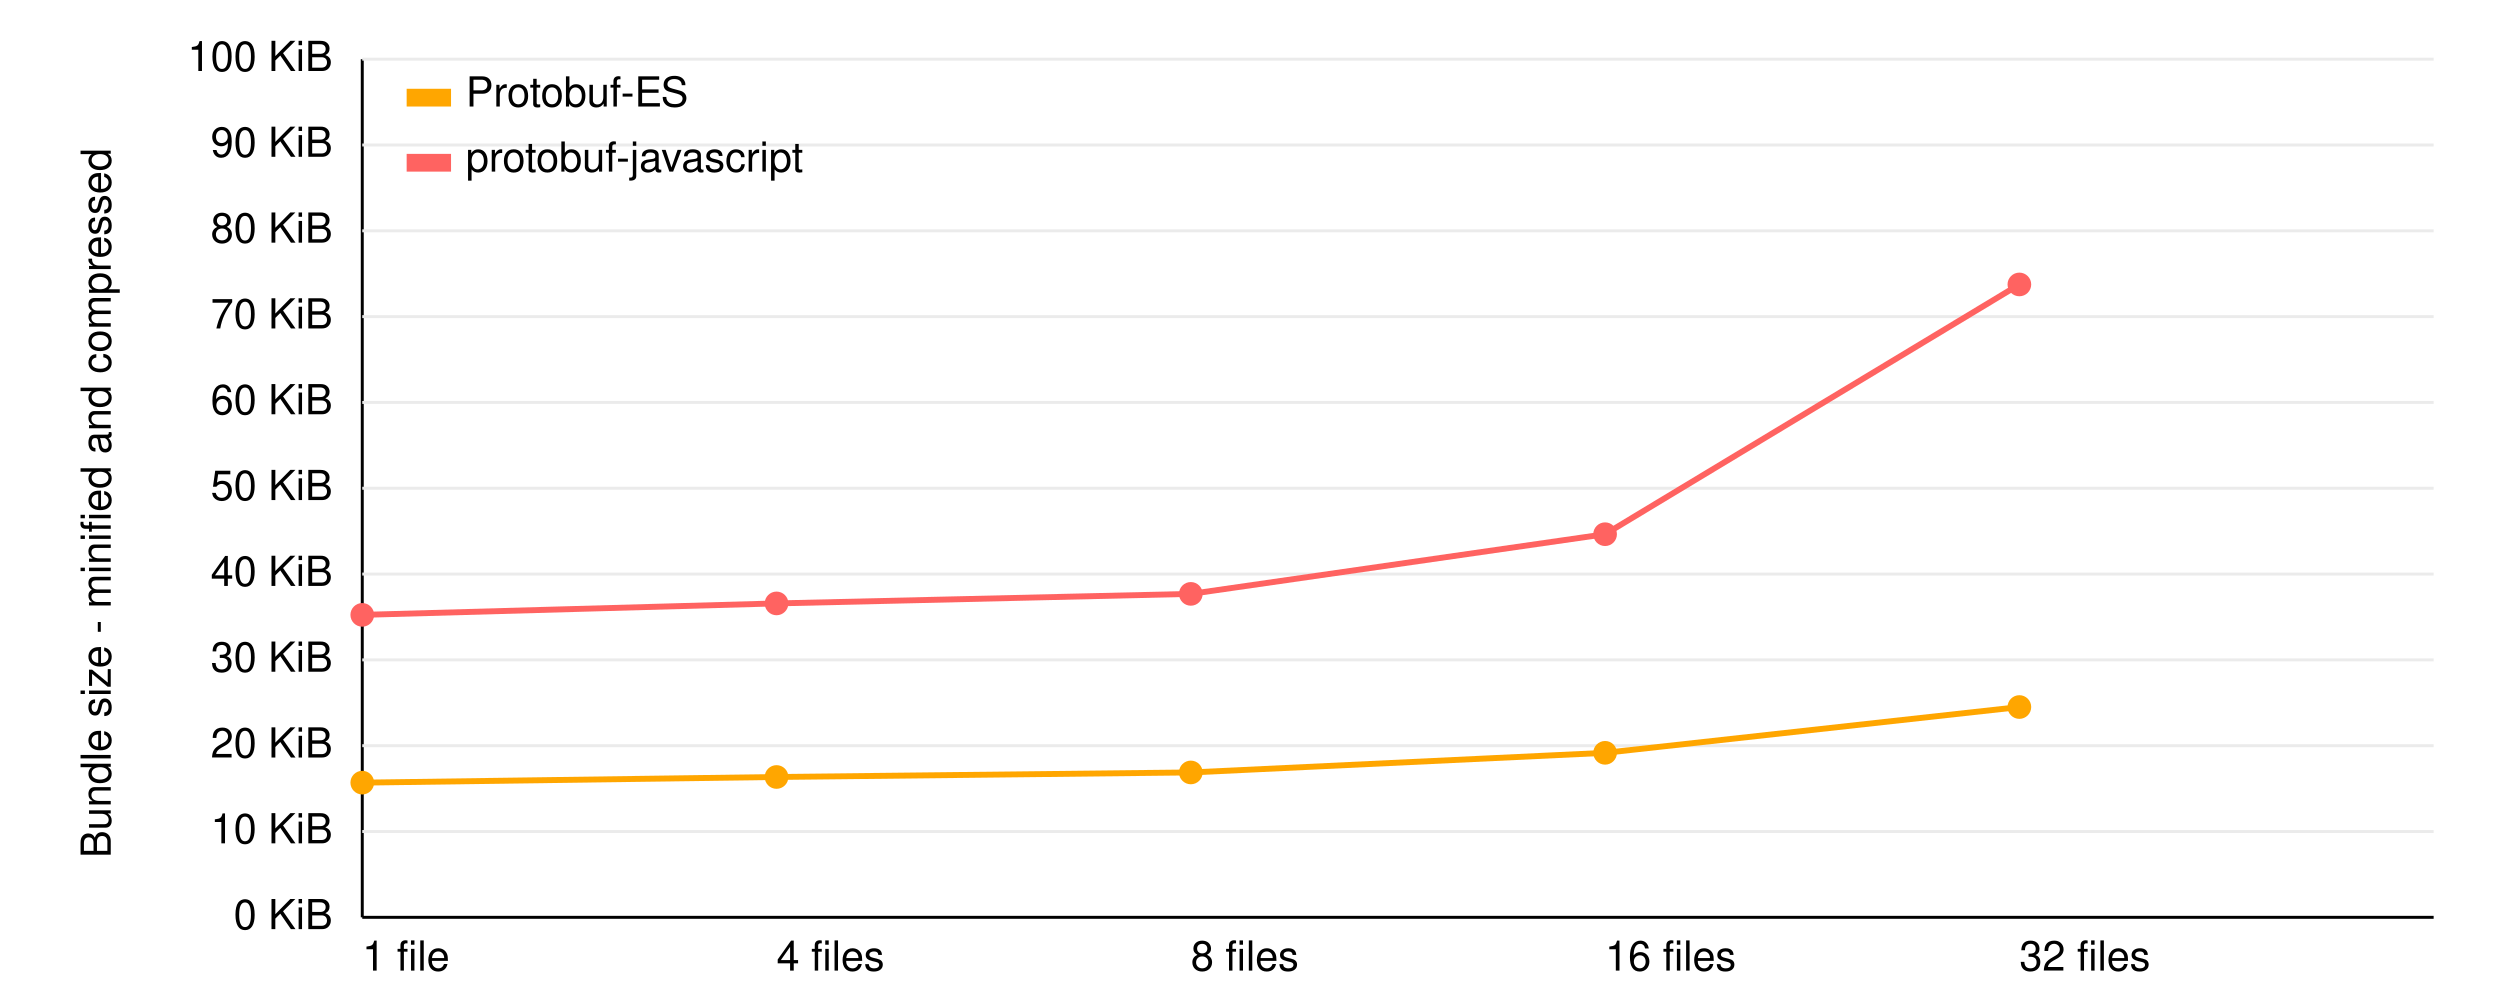
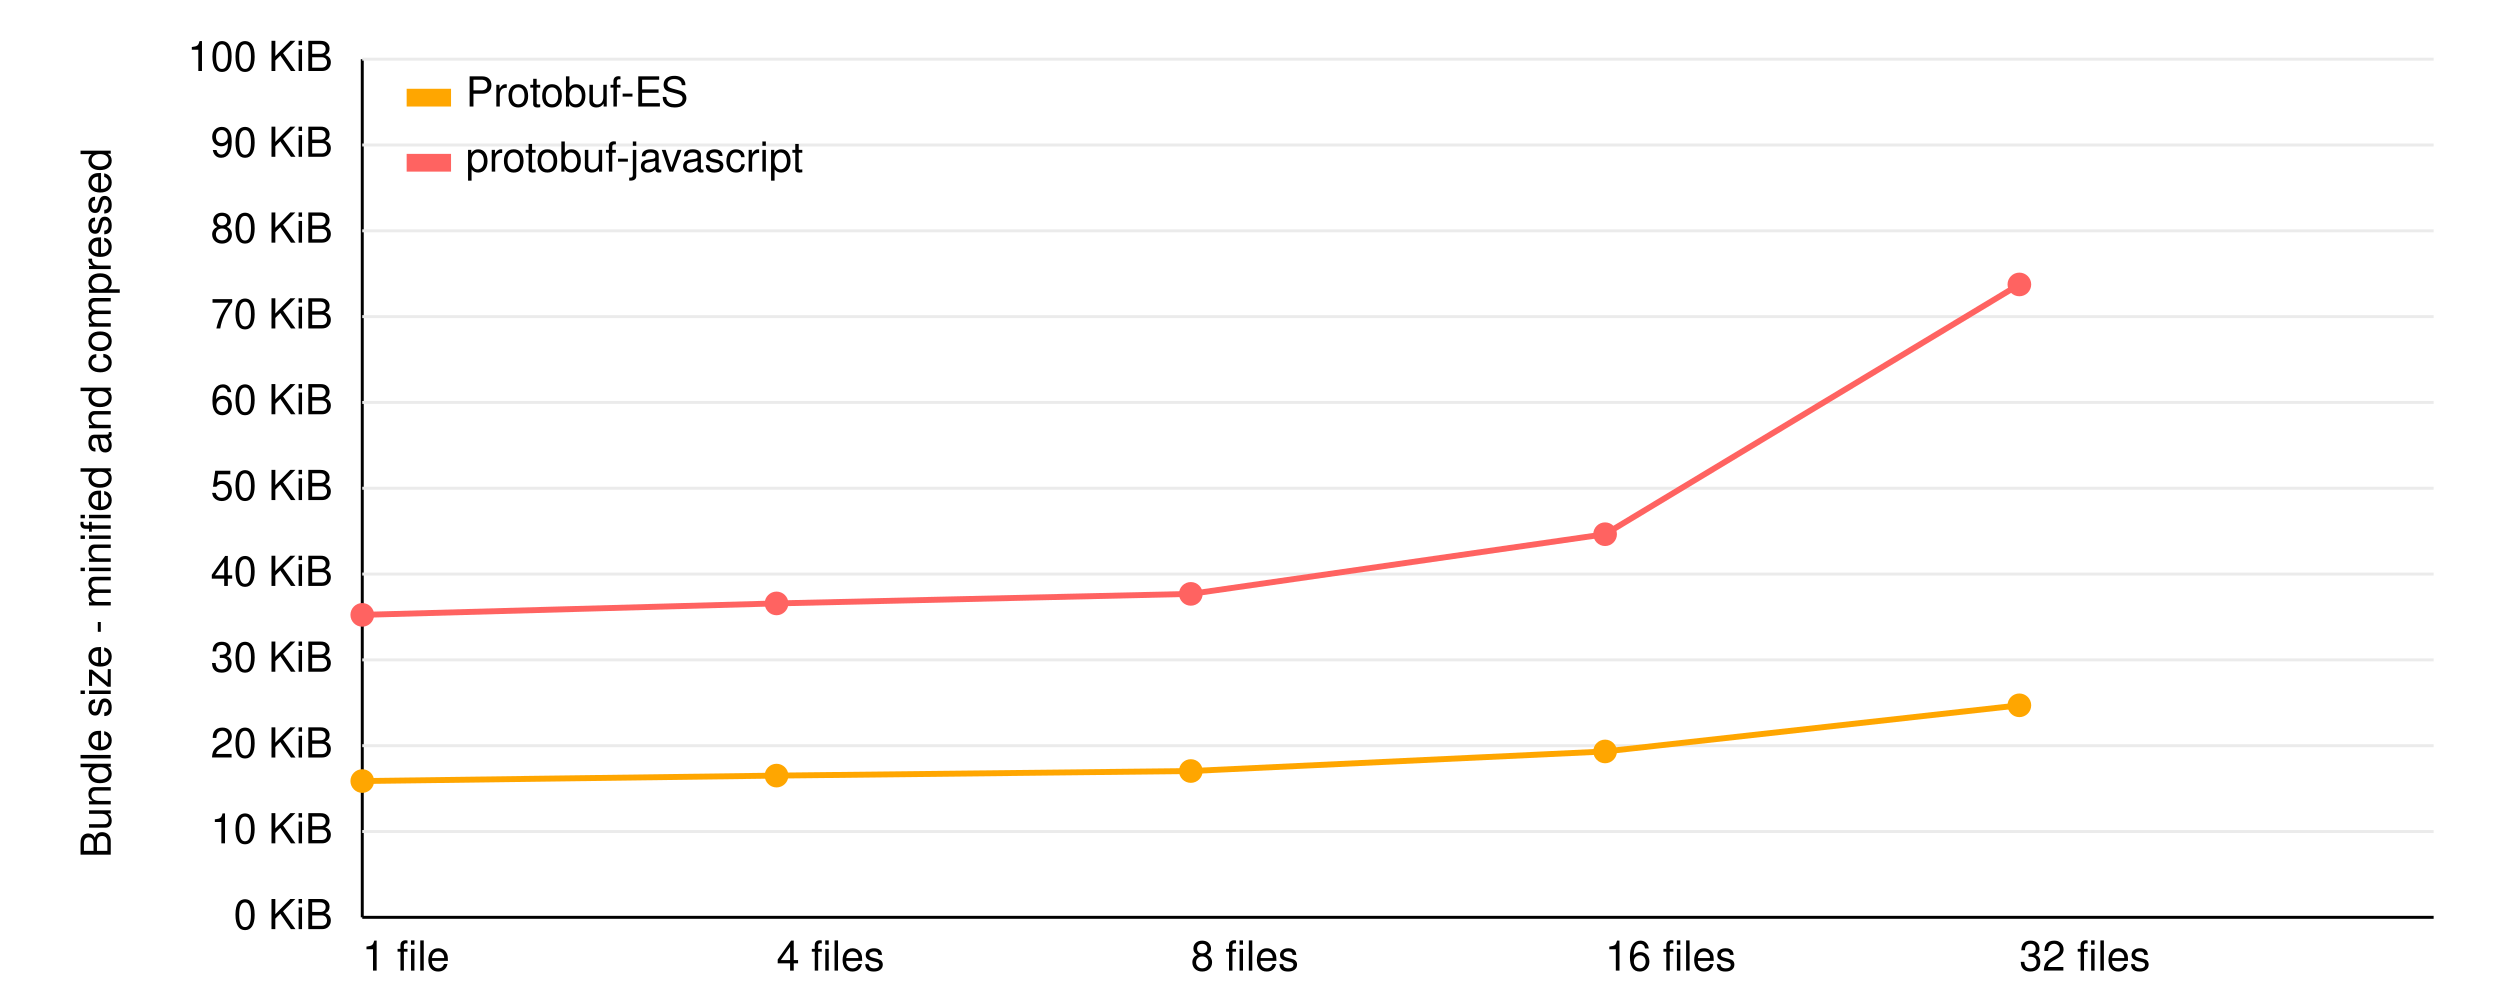
<svg xmlns="http://www.w3.org/2000/svg" version="1.1" width="820px" height="330px" viewBox="0 0 820 340" class="chart">
  <style>
      
      text {
        font: 14px Verdana, Helvetica, Arial, sans-serif;
      }
      
    </style>
  <g transform="translate(110,310)">
    <line y1="0" x2="700" stroke="black" />
    <text x="0" y="18" text-anchor="start">1 file</text>
    <text x="140" y="18" text-anchor="start">4 files</text>
    <text x="280" y="18" text-anchor="start">8 files</text>
    <text x="420" y="18" text-anchor="start">16 files</text>
    <text x="560" y="18" text-anchor="start">32 files</text>
  </g>
  <g transform="translate(110, 20)">
    <line x1="0" x2="0" y1="0" y2="290" stroke="black" />
    <g transform="rotate(-90), translate(-150,-85)">
      <text text-anchor="middle">Bundle size - minified and compressed</text>
    </g>
    <text x="-10" y="4" text-anchor="end">100 KiB</text>
    <line x1="0" x2="700" y1="0" y2="0" stroke="#ebebeb" />
    <text x="-10" y="33" text-anchor="end">90 KiB</text>
    <line x1="0" x2="700" y1="29" y2="29" stroke="#ebebeb" />
    <text x="-10" y="62" text-anchor="end">80 KiB</text>
    <line x1="0" x2="700" y1="58" y2="58" stroke="#ebebeb" />
    <text x="-10" y="91" text-anchor="end">70 KiB</text>
    <line x1="0" x2="700" y1="87" y2="87" stroke="#ebebeb" />
    <text x="-10" y="120" text-anchor="end">60 KiB</text>
    <line x1="0" x2="700" y1="116" y2="116" stroke="#ebebeb" />
    <text x="-10" y="149" text-anchor="end">50 KiB</text>
    <line x1="0" x2="700" y1="145" y2="145" stroke="#ebebeb" />
    <text x="-10" y="178" text-anchor="end">40 KiB</text>
    <line x1="0" x2="700" y1="174" y2="174" stroke="#ebebeb" />
    <text x="-10" y="207" text-anchor="end">30 KiB</text>
    <line x1="0" x2="700" y1="203" y2="203" stroke="#ebebeb" />
    <text x="-10" y="236" text-anchor="end">20 KiB</text>
    <line x1="0" x2="700" y1="232" y2="232" stroke="#ebebeb" />
    <text x="-10" y="265" text-anchor="end">10 KiB</text>
    <line x1="0" x2="700" y1="261" y2="261" stroke="#ebebeb" />
    <text x="-10" y="294" text-anchor="end">0 KiB</text>
  </g>
  <g transform="translate(110, 20)">
-     <polyline fill="none" stroke="#ffa600" stroke-width="2" points="0,244.486 140,242.575 280,241.04 420,234.407 560,218.933">
+     <polyline fill="none" stroke="#ffa600" stroke-width="2" points="0,243.948 140,242.108 280,240.561 420,233.943 560,218.352">
    </polyline>
-     <circle cx="0" cy="244.486" r="4" fill="#ffa600" />
-     <circle cx="140" cy="242.575" r="4" fill="#ffa600" />
-     <circle cx="280" cy="241.04" r="4" fill="#ffa600" />
-     <circle cx="420" cy="234.407" r="4" fill="#ffa600" />
-     <circle cx="560" cy="218.933" r="4" fill="#ffa600" />
+     <circle cx="0" cy="243.948" r="4" fill="#ffa600" />
+     <circle cx="140" cy="242.108" r="4" fill="#ffa600" />
+     <circle cx="280" cy="240.561" r="4" fill="#ffa600" />
+     <circle cx="420" cy="233.943" r="4" fill="#ffa600" />
+     <circle cx="560" cy="218.352" r="4" fill="#ffa600" />
  </g>
  <g transform="translate(110, 20)">
    <polyline fill="none" stroke="#ff6361" stroke-width="2" points="0,187.789 140,183.918 280,180.695 420,160.528 560,76.125">
    </polyline>
    <circle cx="0" cy="187.789" r="4" fill="#ff6361" />
    <circle cx="140" cy="183.918" r="4" fill="#ff6361" />
    <circle cx="280" cy="180.695" r="4" fill="#ff6361" />
    <circle cx="420" cy="160.528" r="4" fill="#ff6361" />
    <circle cx="560" cy="76.125" r="4" fill="#ff6361" />
  </g>
  <g transform="translate(125, 30)">
    <g transform="translate(0, 0)">
      <rect width="15" height="6" fill="#ffa600" />
      <text x="20" y="6">Protobuf-ES</text>
    </g>
    <g transform="translate(0, 22)">
      <rect width="15" height="6" fill="#ff6361" />
      <text x="20" y="6">protobuf-javascript</text>
    </g>
  </g>
</svg>
